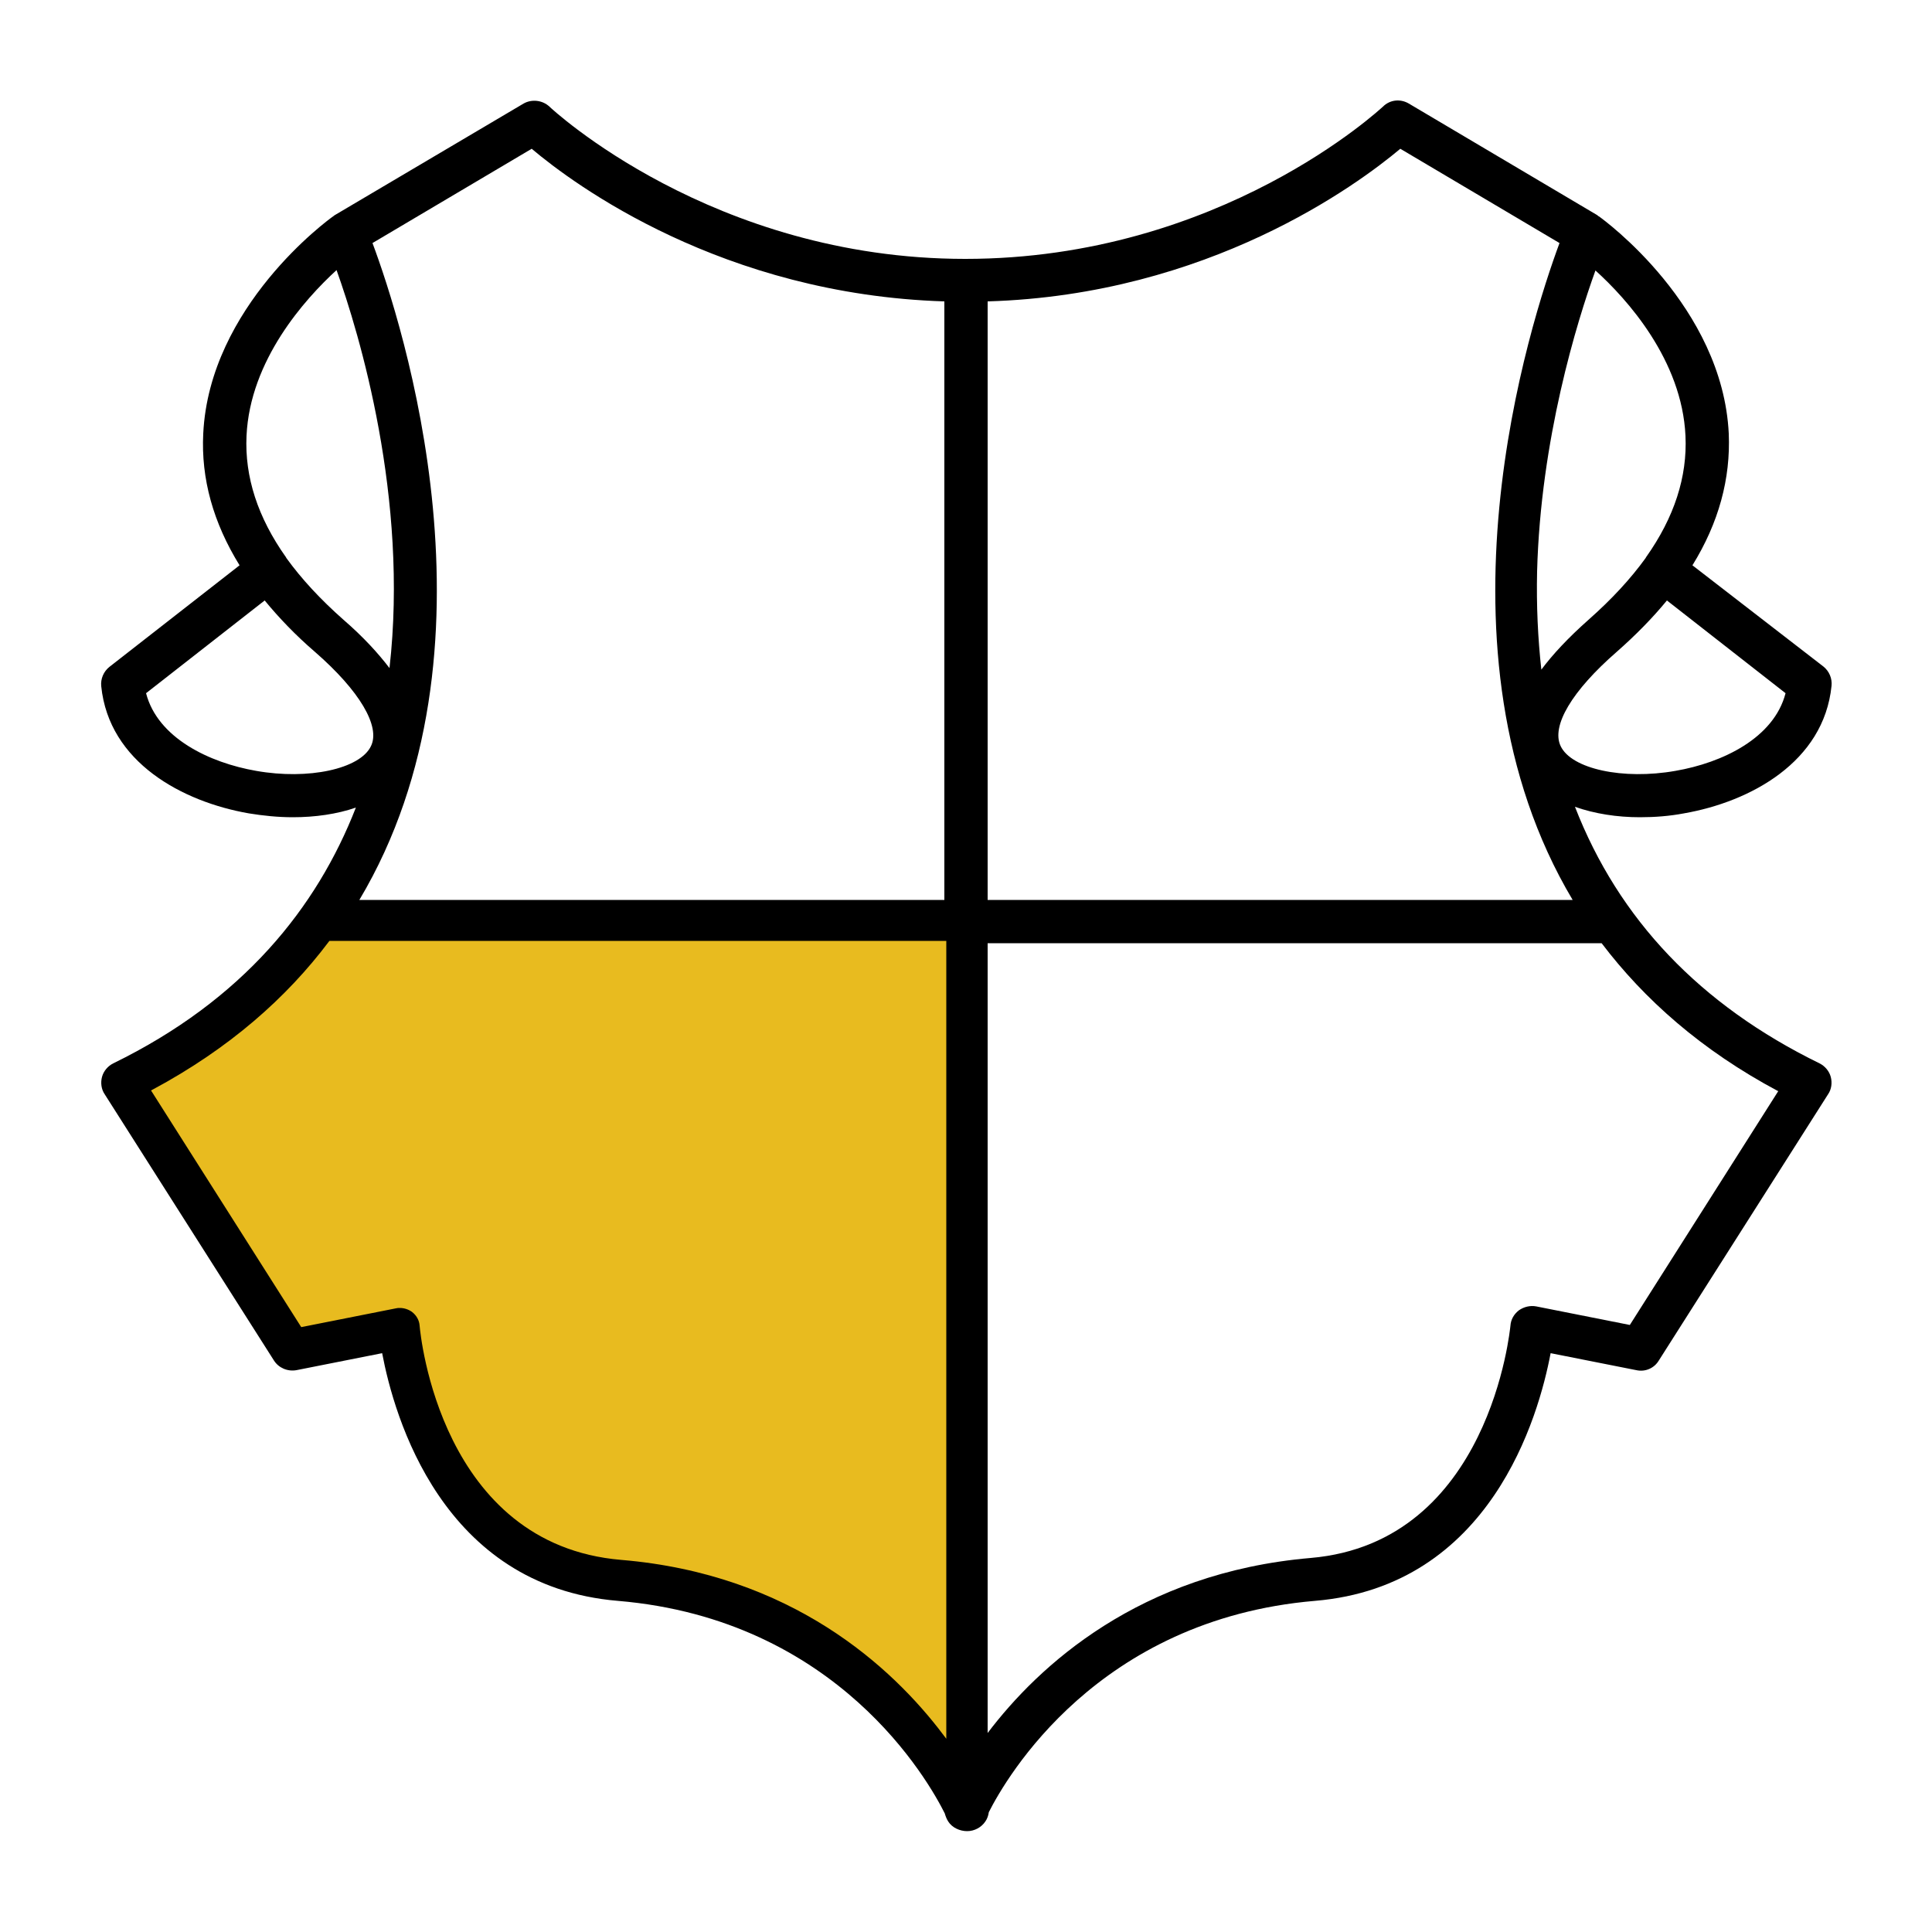
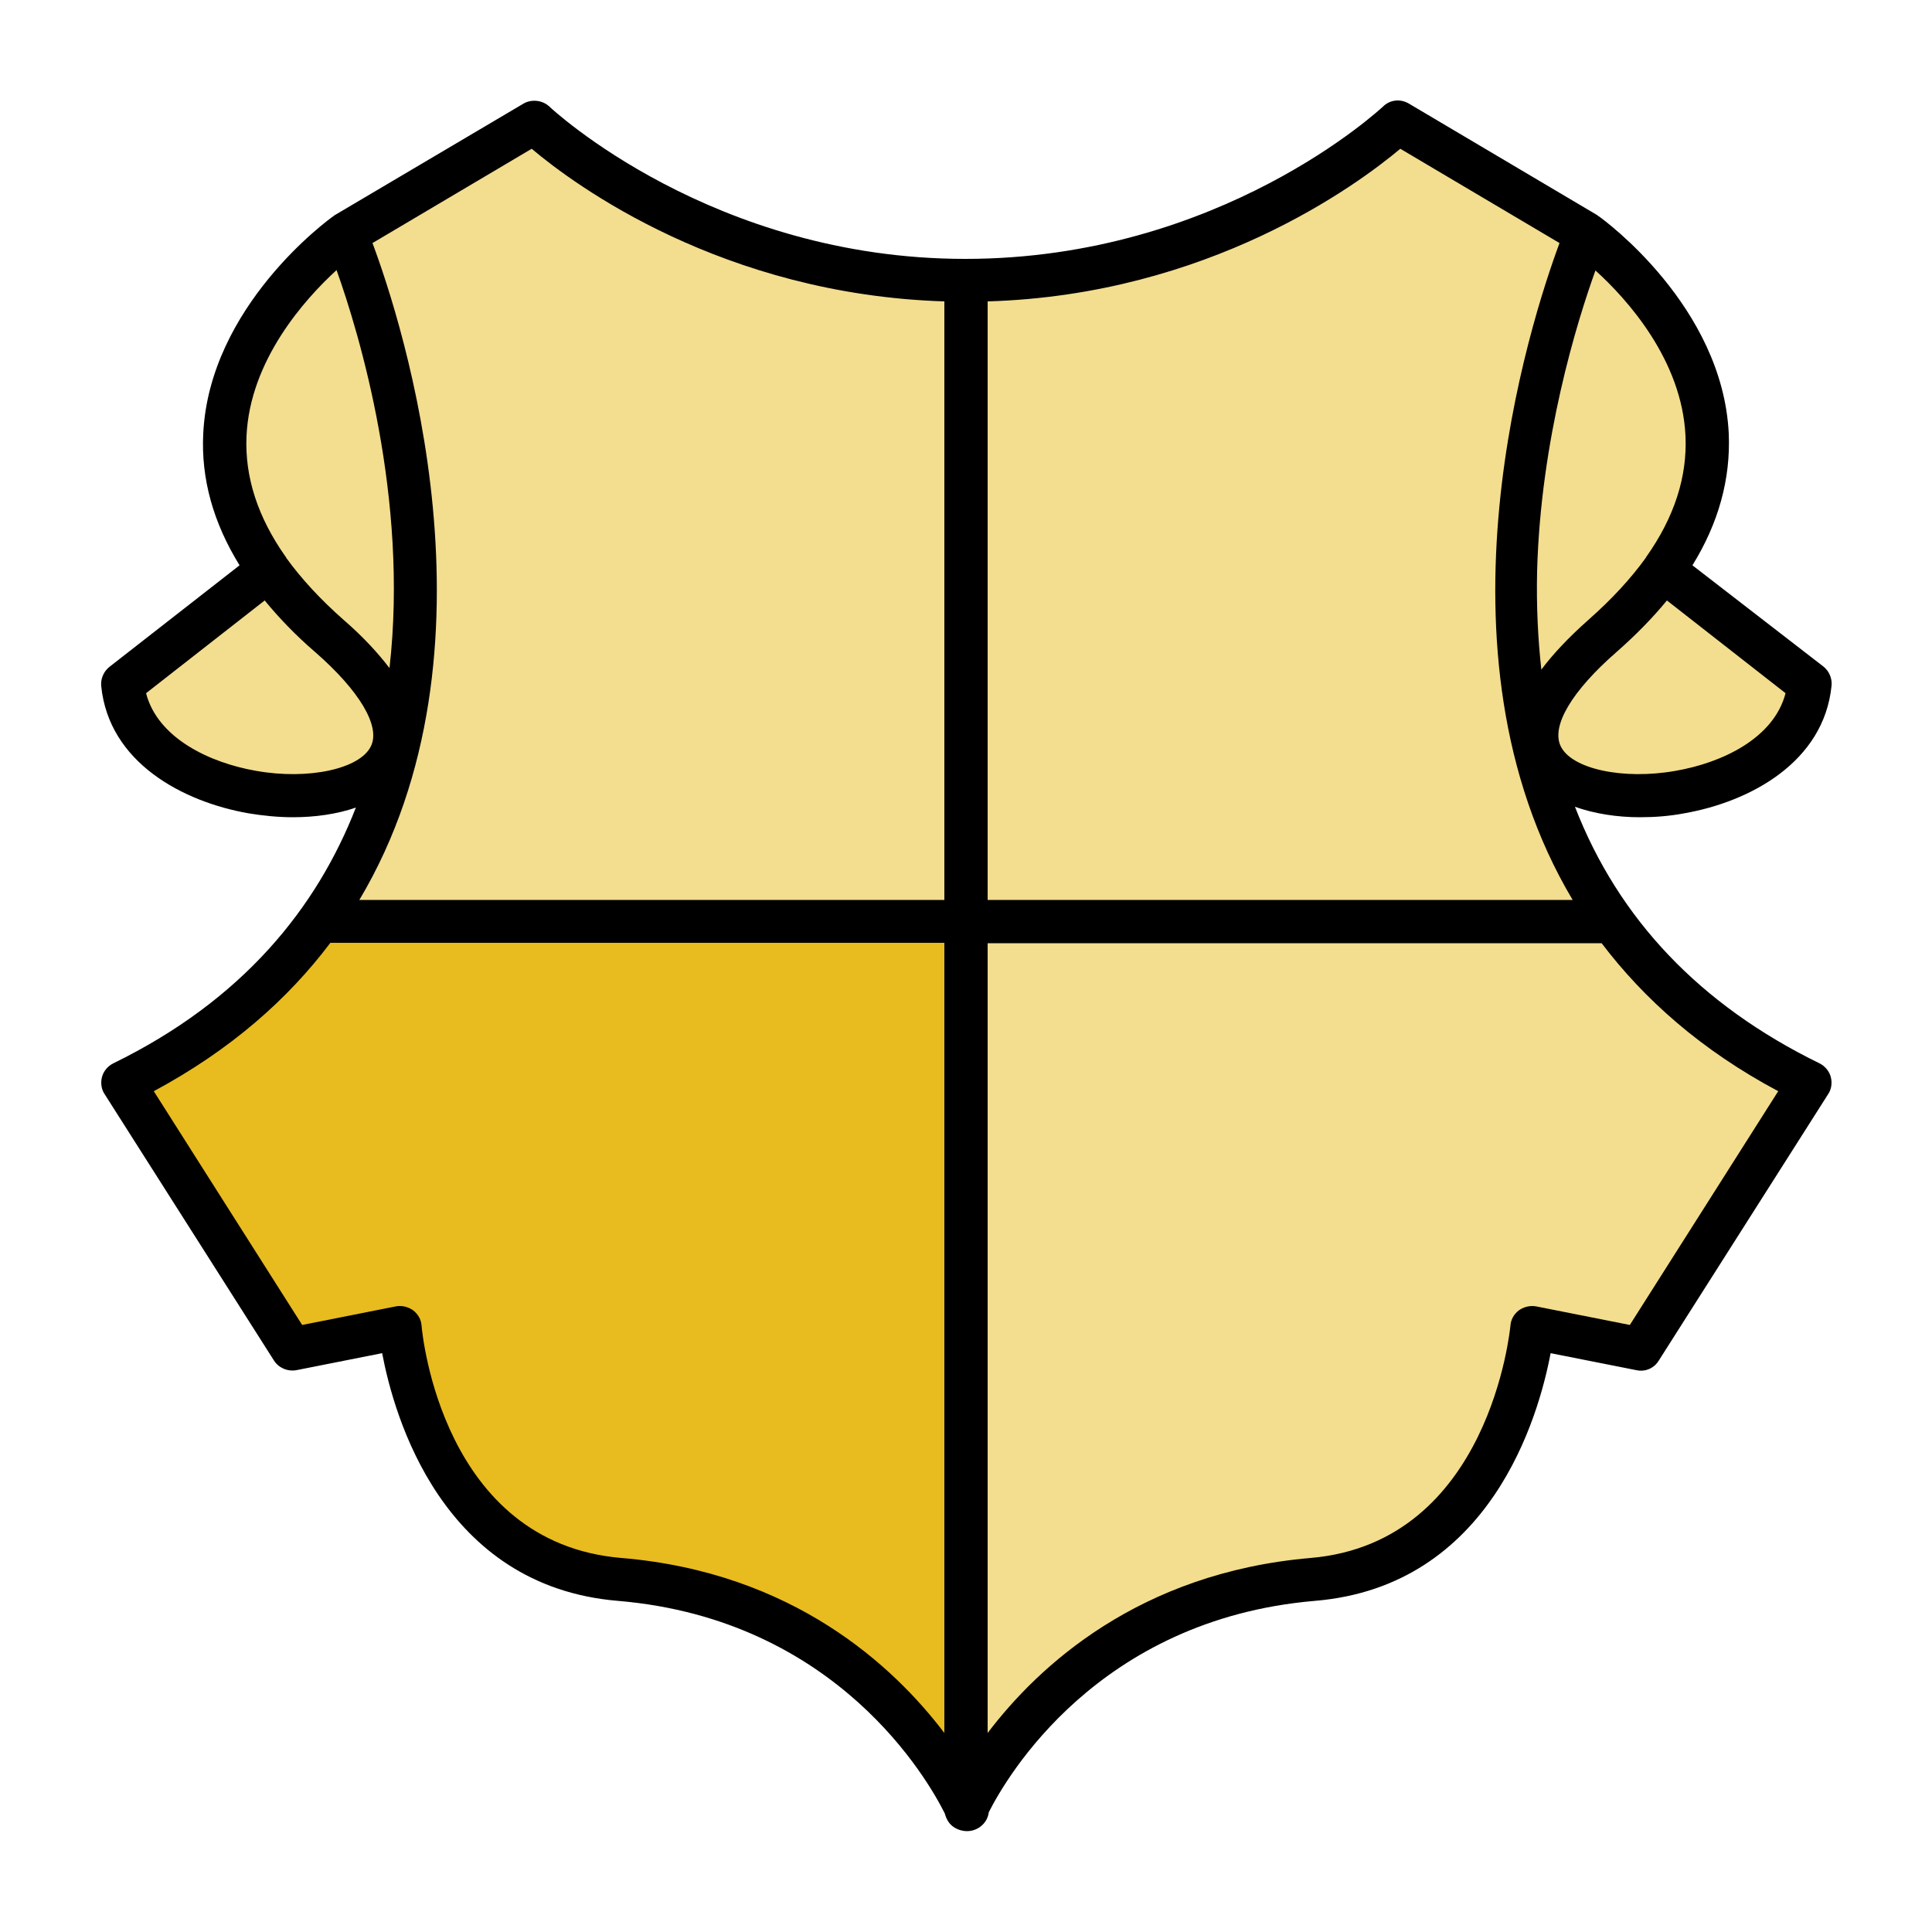
<svg xmlns="http://www.w3.org/2000/svg" version="1.1" id="Capa_1" x="0px" y="0px" viewBox="0 0 500 500" style="enable-background:new 0 0 500 500;" xml:space="preserve">
  <style type="text/css">
- 	.st0{fill:#E8BB1F;stroke:#E8BB1F;stroke-miterlimit:10;}
+ 	.st0{fill:#E8BB1F;stroke:#E8BB1F;stroke-width:3;stroke-miterlimit:10;}
+ 	.st1{opacity:0.5;}
</style>
+   <path class="st0" d="M160.8,403.2c-46.3-3.9-51.5-57.8-51.7-60.1c-0.1-1.6-0.9-3-2.2-4c-1-0.7-2.2-1.1-3.4-1.1c-0.4,0-0.7,0-1.1,0.1  l-24.2,4.8l-38.4-60.5c19.9-10.7,34.7-23.8,45.7-38.4h158.9v204.5C231.3,431.2,205.2,406.9,160.8,403.2L160.8,403.2z" />
+   <g class="st1">
+     <path class="st0" d="M461.6,179.7c-3,11.6-16.3,18-28.5,20.1c-13.6,2.4-26.9-0.5-29.7-6.4c-2.5-5.2,2.9-14.3,14.5-24.4   c5-4.4,9.3-8.8,13-13.3L461.6,179.7z" />
+     <path class="st0" d="M435.8,113.1c0.5,10.6-2.9,21.1-10.2,31.4c0,0.1-0.1,0.1-0.1,0.2c-3.9,5.4-8.8,10.7-14.8,16   c-5.3,4.7-9.3,9-12.2,12.9c-0.9-8.1-1.3-16.6-1.1-25.4c0.9-34.2,10.3-64.6,15.1-77.9C420.6,77.7,434.8,93.5,435.8,113.1   L435.8,113.1z" />
+     <path class="st0" d="M63.3,113.1c0.9-19.6,15.1-35.4,23.3-42.9c5.9,16.5,18.7,59,13.7,103c-2.9-3.8-6.7-8-11.9-12.5   c-6-5.3-10.9-10.6-14.8-16c0-0.1-0.1-0.1-0.1-0.2C66.2,134.2,62.8,123.7,63.3,113.1L63.3,113.1z" />
+     <path class="st0" d="M68,155.7c3.7,4.5,8,9,13,13.3c11.6,10.1,17,19.3,14.5,24.4c-2.8,5.9-16.2,8.8-29.7,6.4   c-12.1-2.1-25.5-8.5-28.5-20.1L68,155.7z" />
+   </g>
+   <g class="st1">
+     <path class="st0" d="M459.1,282.6l-38.4,60.5l-24.2-4.8c-1.6-0.3-3.2,0.1-4.5,1c-1.3,1-2.1,2.4-2.2,4c-0.1,0.6-5.2,56.1-51.7,60.1   c-44.4,3.8-70.5,28-83.6,45.3V244.3h158.9C424.4,258.8,439.2,272,459.1,282.6L459.1,282.6z" />
+     <path class="st0" d="M361.3,38.7l41.2,24.4c-7.6,20.5-35.1,105.4,3.4,170H254.5V78.2C311.7,76.5,350.2,48,361.3,38.7L361.3,38.7z" />
+     <path class="st0" d="M137.6,38.5c11,9.3,49.4,37.7,106.8,39.5v154.9H93c38.5-64.6,11.1-149.4,3.4-170L137.6,38.5z" />
+   </g>
  <g>
    <path d="M64.4,210.5c3.7,0.6,7.5,1,11.4,1c5.7,0,11.4-0.8,16.3-2.5c-10.1,25.9-29.2,49.8-62.8,66.2c-1.4,0.7-2.5,2-2.9,3.5   s-0.2,3.2,0.7,4.5l43.8,68.9c1.2,1.9,3.5,2.9,5.8,2.5l22.2-4.4c3.1,16.4,15.5,60.3,61,64.1c57,4.8,80.5,46.8,84.6,55   c0.2,0.7,0.5,1.5,0.9,2.1c1,1.6,3,2.5,4.9,2.5s3.7-1,4.7-2.5c0.5-0.7,0.8-1.6,0.9-2.4c4.5-8.9,28.1-49.9,84.4-54.7   c45.5-3.8,57.9-47.7,61-64.1l22.2,4.4c2.3,0.5,4.6-0.5,5.8-2.5l43.8-68.9c0.9-1.3,1.1-3,0.7-4.5s-1.5-2.8-2.9-3.5   c-30.9-15.1-52-37.3-63.3-66.4c5.1,1.8,10.9,2.7,16.8,2.7c3.9,0,7.7-0.3,11.4-1c17.2-3,36.2-13.3,38.2-33c0.2-1.9-0.6-3.8-2.1-5   L438,146.3c6.8-11,9.9-22.4,9.4-34.1c-1.6-32.9-32.3-55.3-33.6-56.2c-0.1,0-0.1-0.1-0.2-0.1c-0.1-0.1-0.1-0.1-0.2-0.2l-48.8-28.9   c-2.2-1.3-4.9-1-6.7,0.8C357.4,28,315.9,67,249.8,67c-65.5,0-107.2-39-107.6-39.4c-1.8-1.7-4.6-2-6.7-0.8L86.6,55.7   c-0.1,0-0.1,0.1-0.2,0.2c-0.1,0-0.1,0-0.2,0.1c-1.3,0.9-32,23.3-33.6,56.2c-0.6,11.7,2.6,23.1,9.4,34.1l-33.7,26.3   c-1.5,1.2-2.3,3.1-2.1,5C28.2,197.3,47.2,207.5,64.4,210.5L64.4,210.5z M160.8,403.2c-46.3-3.9-51.5-57.8-51.7-60.1   c-0.1-1.6-0.9-3-2.2-4c-1-0.7-2.2-1.1-3.4-1.1c-0.4,0-0.7,0-1.1,0.1l-24.2,4.8l-38.4-60.5c19.9-10.7,34.7-23.8,45.7-38.4h158.9   v204.5C231.3,431.2,205.2,406.9,160.8,403.2L160.8,403.2z M460.2,282.4l-38.4,60.5l-24.2-4.8c-1.6-0.3-3.2,0.1-4.5,1   c-1.3,1-2.1,2.4-2.2,4c-0.1,0.6-5.2,56.1-51.7,60.1c-44.4,3.8-70.5,28-83.6,45.3V244.1h158.9C425.5,258.6,440.3,271.8,460.2,282.4   L460.2,282.4z M462.1,179.4c-3,11.6-16.3,18-28.5,20.1c-13.6,2.4-26.9-0.5-29.7-6.4c-2.5-5.2,2.9-14.3,14.5-24.4   c5-4.4,9.3-8.8,13-13.3L462.1,179.4z M436.2,112.8c0.5,10.6-2.9,21.1-10.2,31.4c0,0.1-0.1,0.1-0.1,0.2c-3.9,5.4-8.8,10.7-14.8,16   c-5.3,4.7-9.3,9-12.2,12.9c-0.9-8.1-1.3-16.6-1.1-25.4c0.9-34.2,10.3-64.6,15.1-77.9C421.1,77.4,435.3,93.2,436.2,112.8   L436.2,112.8z M362.4,38.5l41.2,24.4c-7.6,20.5-35.1,105.4,3.4,170H255.6V78C312.8,76.3,351.3,47.8,362.4,38.5L362.4,38.5z    M137.6,38.5c11,9.3,49.4,37.7,106.8,39.5v154.9H93c38.5-64.6,11.1-149.4,3.4-170L137.6,38.5z M63.8,112.8   c0.9-19.6,15.1-35.4,23.3-42.9c5.9,16.5,18.7,59,13.7,103c-2.9-3.8-6.7-8-11.9-12.5c-6-5.3-10.9-10.6-14.8-16   c0-0.1-0.1-0.1-0.1-0.2C66.7,133.9,63.3,123.4,63.8,112.8L63.8,112.8z M68.5,155.4c3.7,4.5,8,9,13,13.3   c11.6,10.1,17,19.3,14.5,24.4c-2.8,5.9-16.2,8.8-29.7,6.4c-12.1-2.1-25.5-8.5-28.5-20.1L68.5,155.4z" />
  </g>
-   <path class="st0" d="M160.8,403.2c-46.3-3.9-51.5-57.8-51.7-60.1c-0.1-1.6-0.9-3-2.2-4c-1-0.7-2.2-1.1-3.4-1.1c-0.4,0-0.7,0-1.1,0.1  l-24.2,4.8l-38.4-60.5c19.9-10.7,34.7-23.8,45.7-38.4h158.9v204.5C231.3,431.2,205.2,406.9,160.8,403.2L160.8,403.2z" />
</svg>
